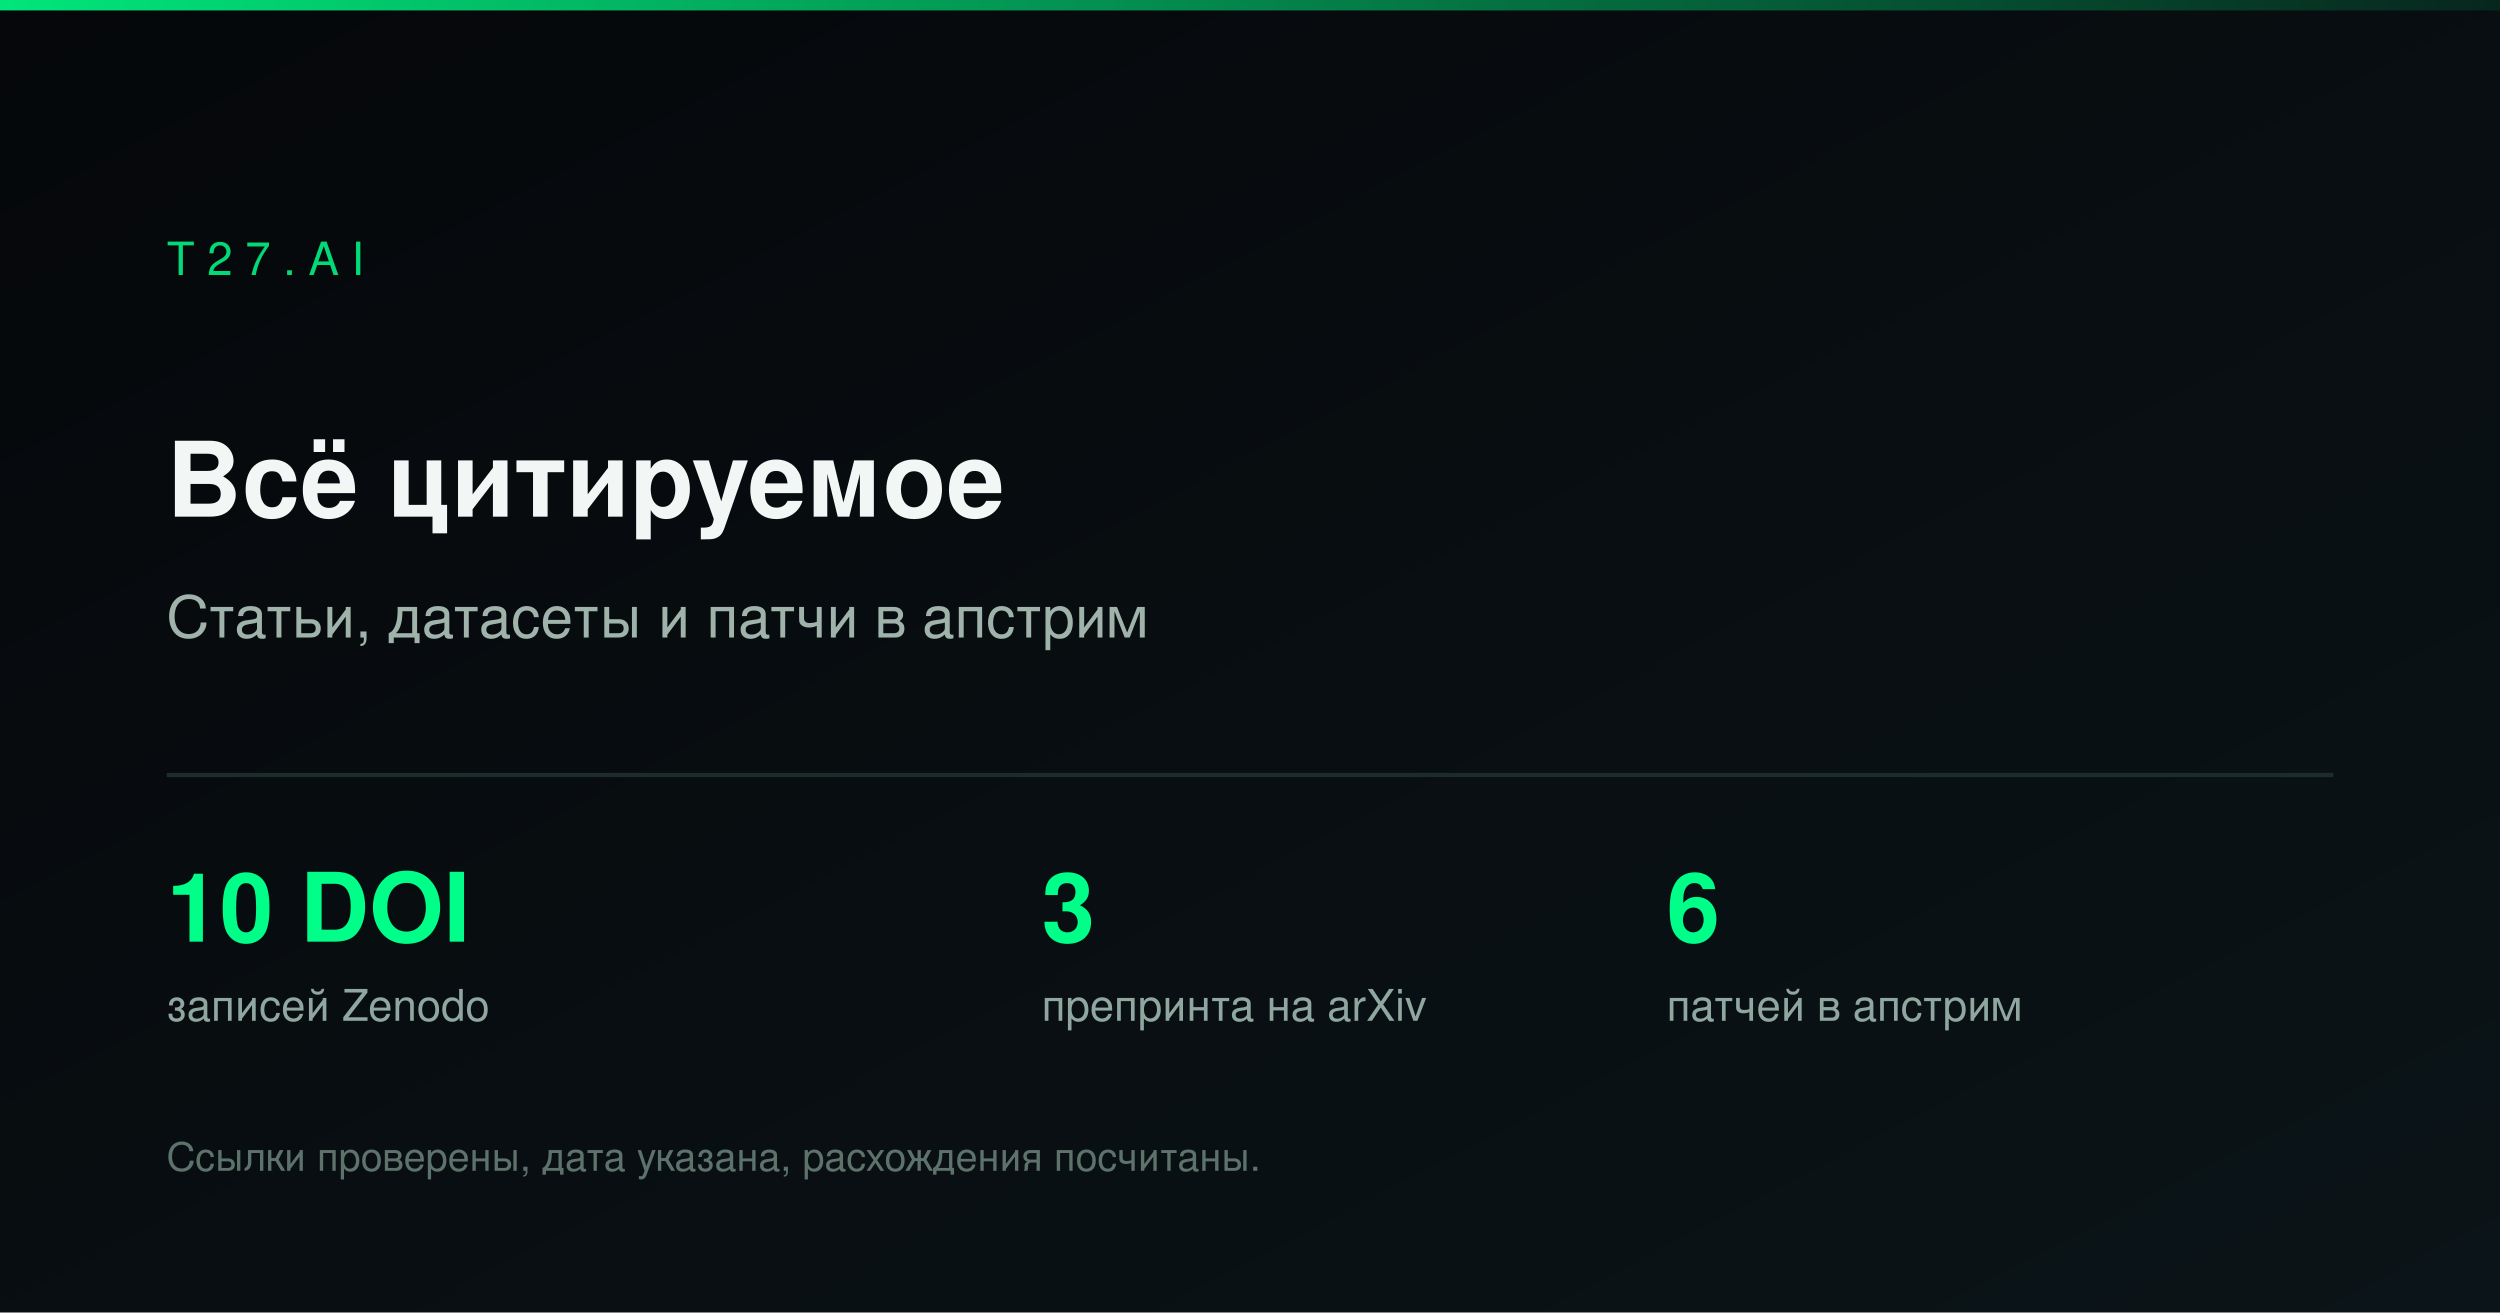
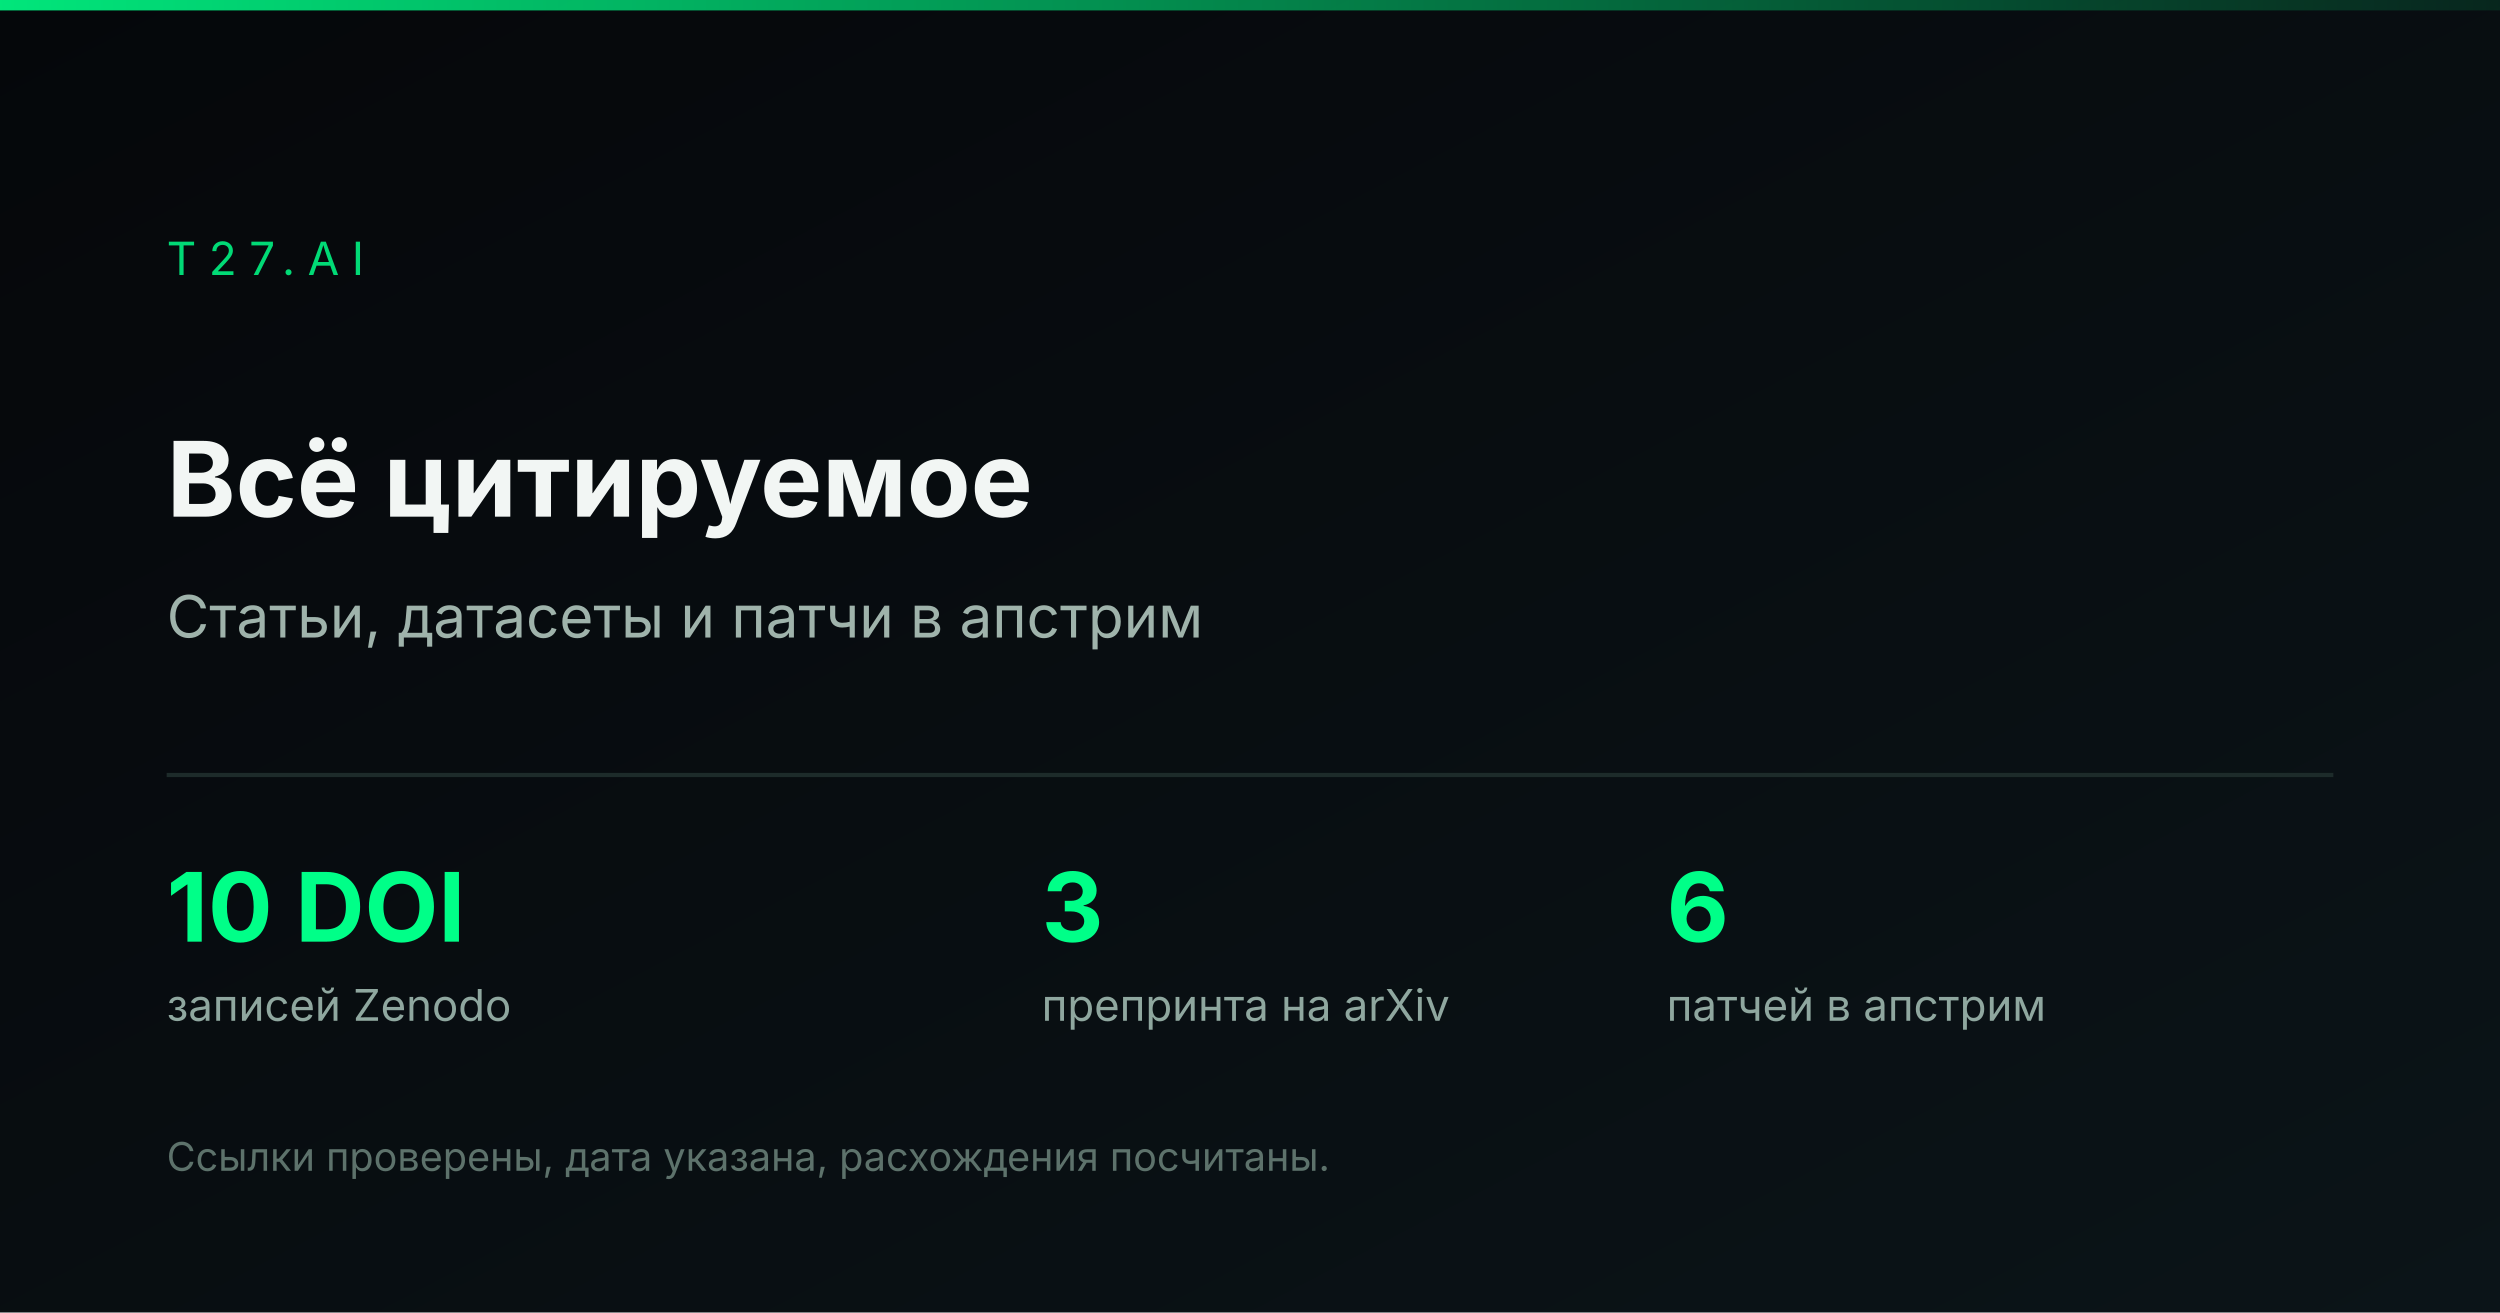
<svg xmlns="http://www.w3.org/2000/svg" width="1200" height="630" viewBox="0 0 1200 630" role="img" aria-label="Papers, datasets and upstream patches">
  <defs>
    <linearGradient id="bg" x1="0" y1="0" x2="1" y2="1">
      <stop offset="0%" stop-color="#05070a" />
      <stop offset="100%" stop-color="#0b1418" />
    </linearGradient>
    <linearGradient id="glow" x1="0" y1="0" x2="1" y2="0">
      <stop offset="0%" stop-color="#00ff88" stop-opacity="0.9" />
      <stop offset="100%" stop-color="#00ff88" stop-opacity="0.1" />
    </linearGradient>
  </defs>
  <rect width="1200" height="630" fill="url(#bg)" />
  <rect x="0" y="0" width="1200" height="5" fill="url(#glow)" />
-   <text x="80" y="132" font-family="Helvetica Neue,Helvetica,Arial,sans-serif" font-size="22" letter-spacing="6" fill="#00ff88" opacity="0.85">T27.AI</text>
-   <text x="80" y="248" font-family="Helvetica Neue,Helvetica,Arial,sans-serif" font-size="50" font-weight="700" fill="#f2f6f4">Всё цитируемое</text>
-   <text x="80" y="306" font-family="Helvetica Neue,Helvetica,Arial,sans-serif" font-size="28" fill="#9fb3ab">Статьи, датасеты и патчи в апстрим</text>
+   <text x="80" y="132" font-family="Inter,Helvetica,Arial,sans-serif" font-size="22" letter-spacing="6" fill="#00ff88" opacity="0.85">T27.AI</text>
+   <text x="80" y="248" font-family="Inter,Helvetica,Arial,sans-serif" font-size="50" font-weight="700" fill="#f2f6f4">Всё цитируемое</text>
+   <text x="80" y="306" font-family="Inter,Helvetica,Arial,sans-serif" font-size="28" fill="#9fb3ab">Статьи, датасеты и патчи в апстрим</text>
  <line x1="80" y1="372" x2="1120" y2="372" stroke="#1d2b2a" stroke-width="2" />
-   <text x="80" y="452" font-family="Helvetica Neue,Helvetica,Arial,sans-serif" font-size="46" font-weight="700" fill="#00ff88">10 DOI</text>
-   <text x="80" y="490" font-family="Helvetica Neue,Helvetica,Arial,sans-serif" font-size="21" fill="#8fa79f">записей Zenodo</text>
-   <text x="500" y="452" font-family="Helvetica Neue,Helvetica,Arial,sans-serif" font-size="46" font-weight="700" fill="#00ff88">3</text>
-   <text x="500" y="490" font-family="Helvetica Neue,Helvetica,Arial,sans-serif" font-size="21" fill="#8fa79f">препринта на arXiv</text>
-   <text x="800" y="452" font-family="Helvetica Neue,Helvetica,Arial,sans-serif" font-size="46" font-weight="700" fill="#00ff88">6</text>
-   <text x="800" y="490" font-family="Helvetica Neue,Helvetica,Arial,sans-serif" font-size="21" fill="#8fa79f">патчей в апстрим</text>
-   <text x="80" y="562" font-family="Helvetica Neue,Helvetica,Arial,sans-serif" font-size="19" fill="#5d726b">Ссылки проверены, дата указана, расхождения посчитаны.</text>
+   <text x="80" y="452" font-family="Inter,Helvetica,Arial,sans-serif" font-size="46" font-weight="700" fill="#00ff88">10 DOI</text>
+   <text x="80" y="490" font-family="Inter,Helvetica,Arial,sans-serif" font-size="21" fill="#8fa79f">записей Zenodo</text>
+   <text x="500" y="452" font-family="Inter,Helvetica,Arial,sans-serif" font-size="46" font-weight="700" fill="#00ff88">3</text>
+   <text x="500" y="490" font-family="Inter,Helvetica,Arial,sans-serif" font-size="21" fill="#8fa79f">препринта на arXiv</text>
+   <text x="800" y="452" font-family="Inter,Helvetica,Arial,sans-serif" font-size="46" font-weight="700" fill="#00ff88">6</text>
+   <text x="800" y="490" font-family="Inter,Helvetica,Arial,sans-serif" font-size="21" fill="#8fa79f">патчей в апстрим</text>
+   <text x="80" y="562" font-family="Inter,Helvetica,Arial,sans-serif" font-size="19" fill="#5d726b">Ссылки проверены, дата указана, расхождения посчитаны.</text>
</svg>
